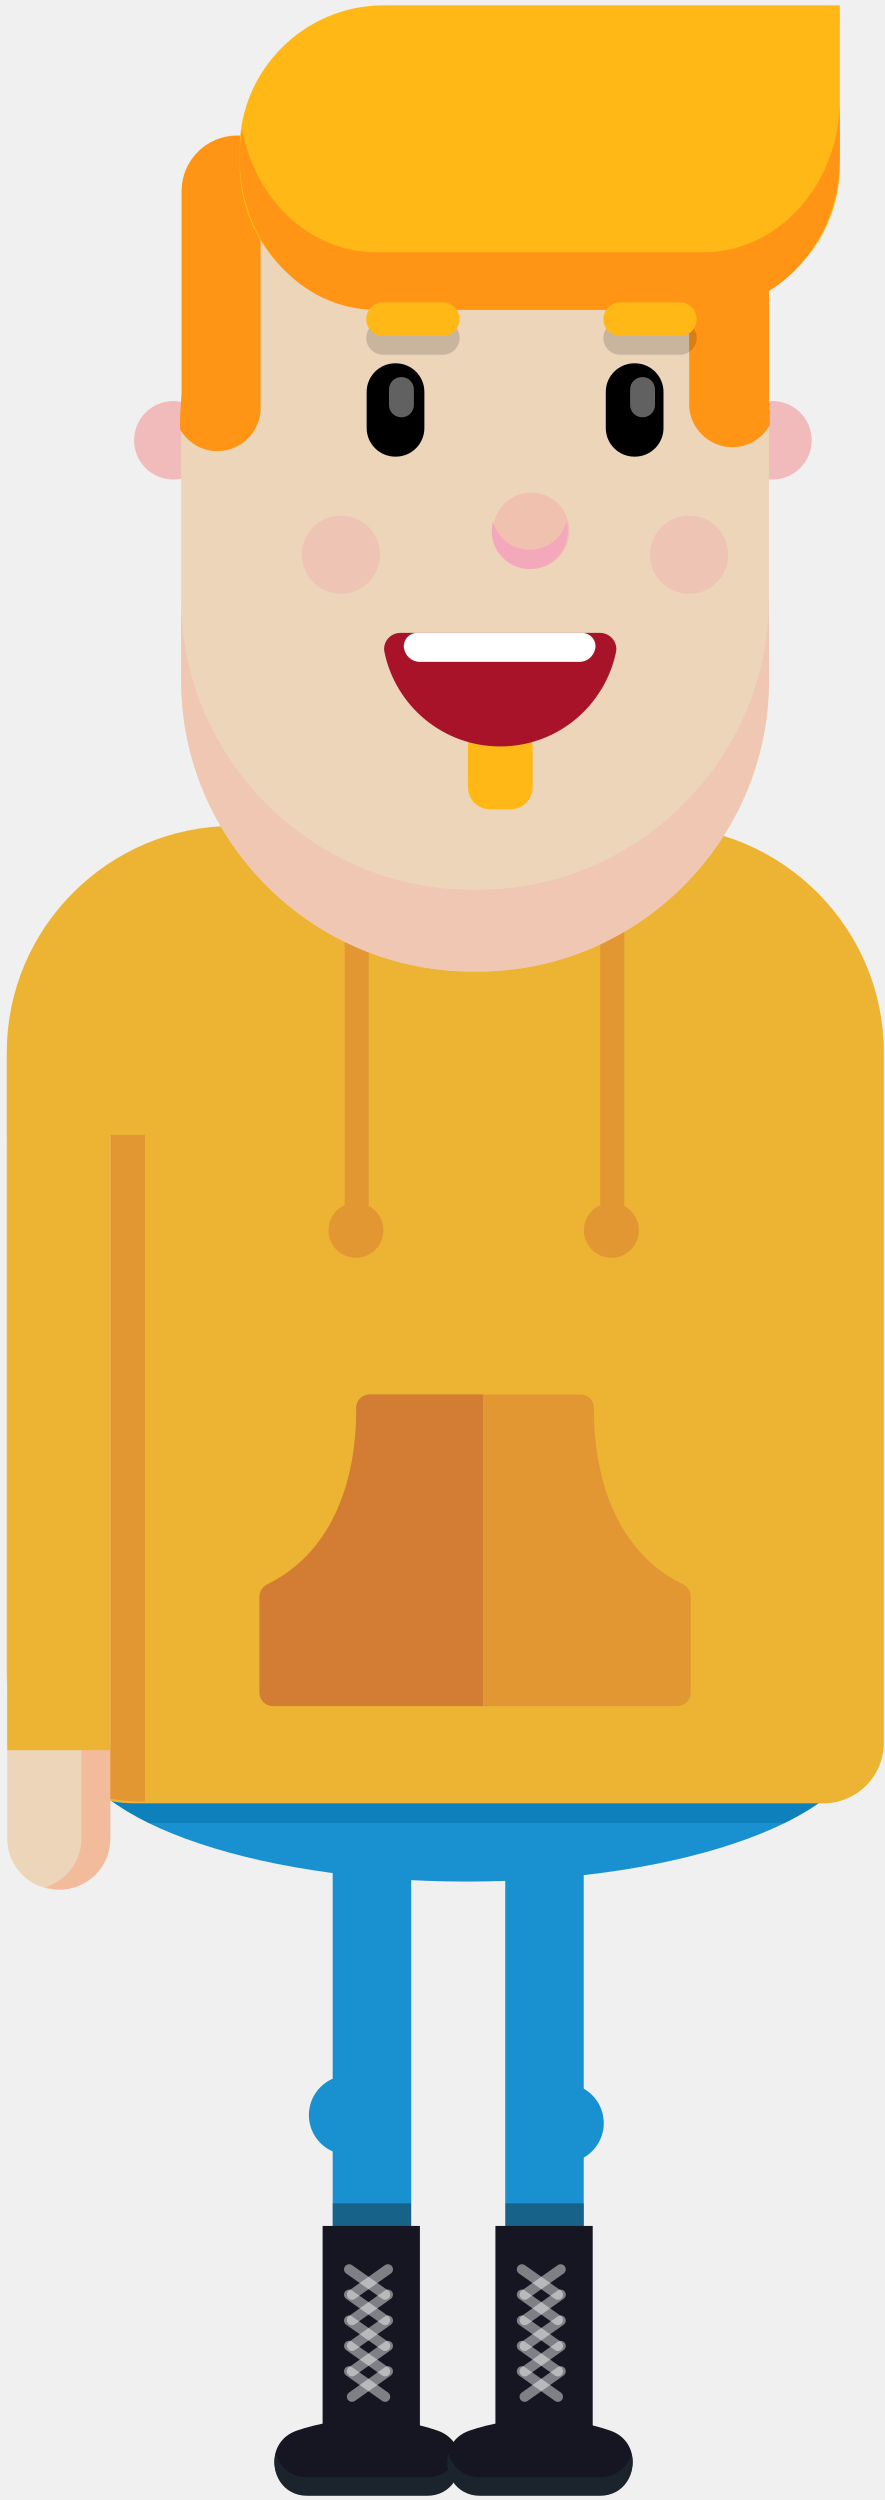
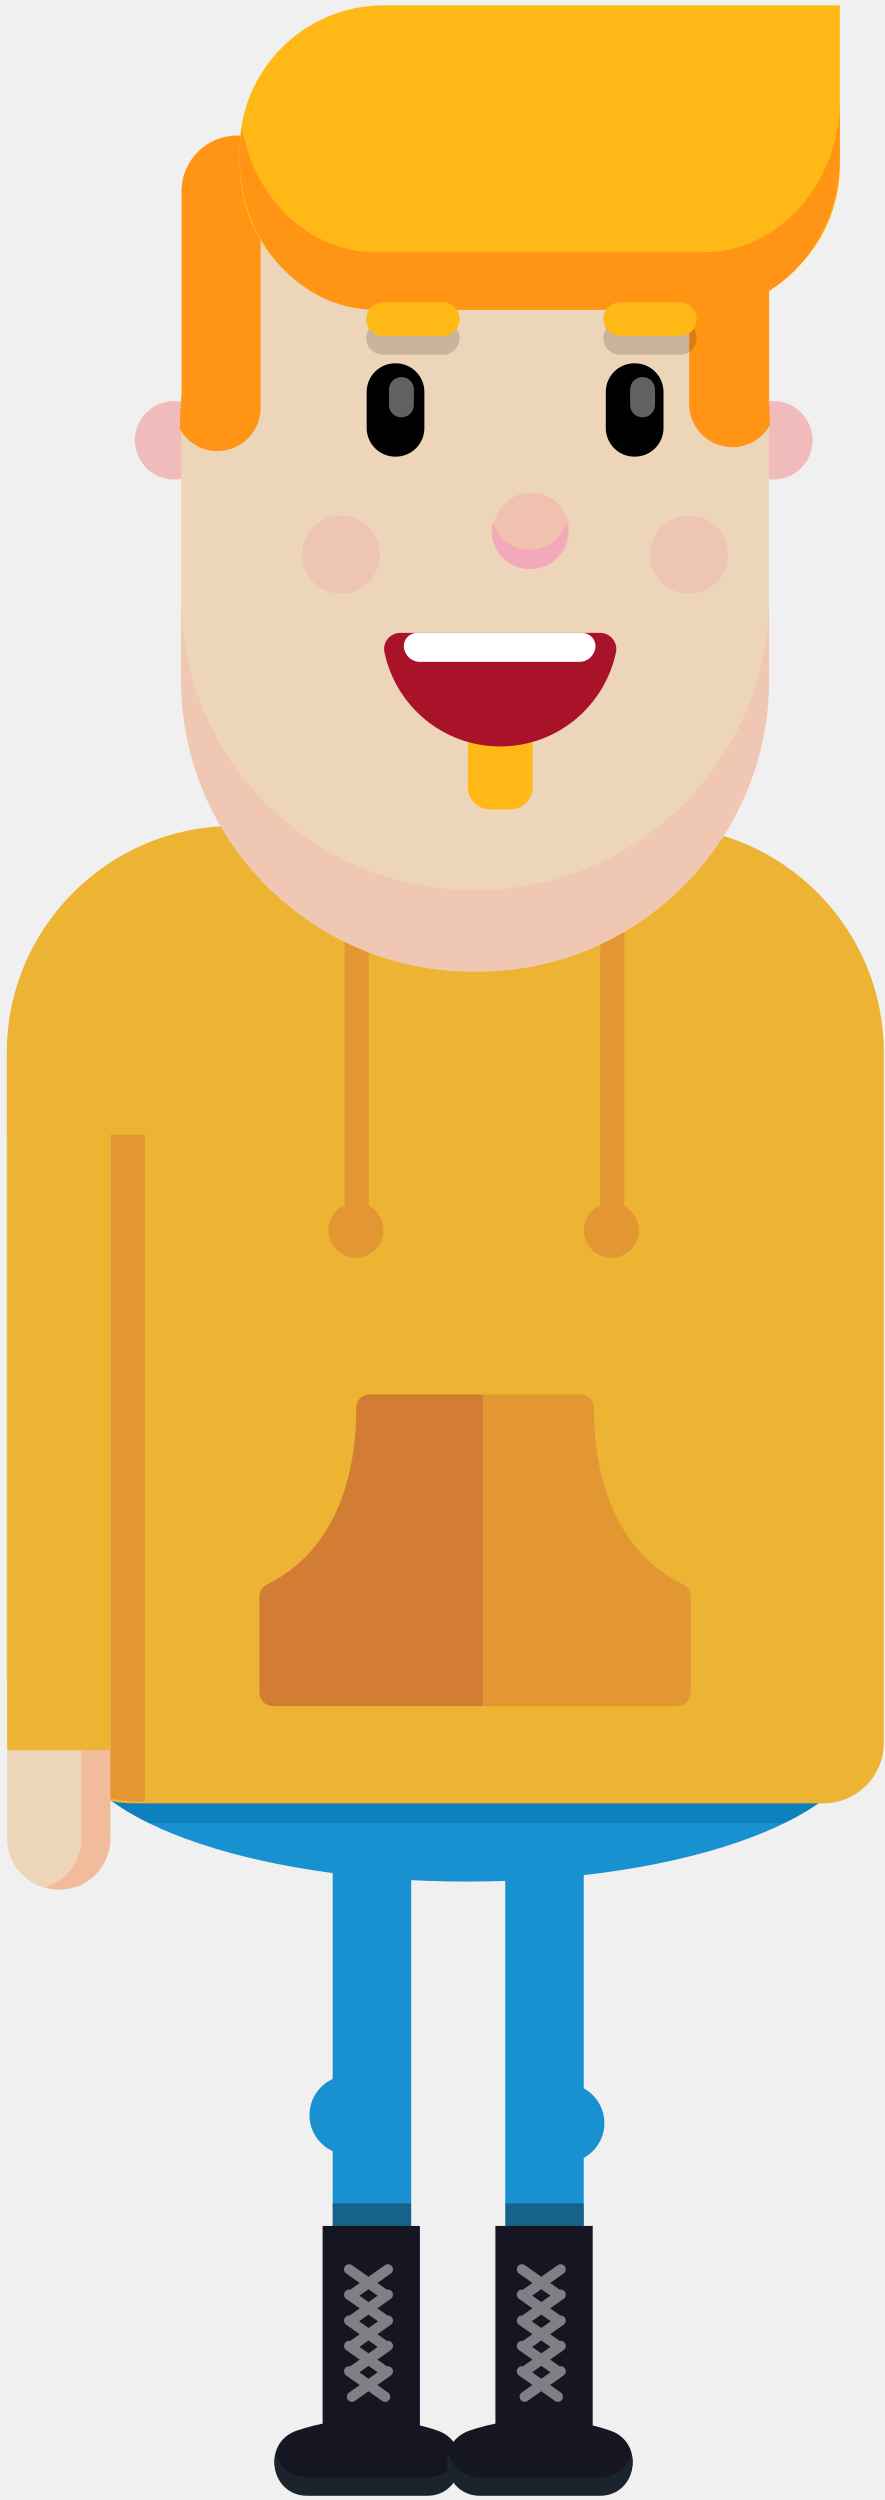
<svg xmlns="http://www.w3.org/2000/svg" width="98" height="277" viewBox="0 0 98 277" fill="none">
-   <path d="M20.127 45.43H45.385V15.014H26.279C22.877 15.014 20.117 17.774 20.117 21.175V45.43H20.127Z" fill="#FF9415" />
-   <path d="M85.206 45.43H59.947V15.014H79.054C82.455 15.014 85.215 17.774 85.215 21.175V45.43H85.206Z" fill="#FF9415" />
-   <path d="M40.105 276.245H42.316C44.101 276.245 45.56 274.786 45.56 273.001V197.169C45.56 195.385 44.101 193.926 42.316 193.926H40.105C38.32 193.926 36.861 195.385 36.861 197.169V273.001C36.861 274.786 38.32 276.245 40.105 276.245Z" fill="#1991D1" />
-   <path d="M59.222 276.245H61.434C63.218 276.245 64.677 274.786 64.677 273.001V197.169C64.677 195.385 63.218 193.926 61.434 193.926H59.222C57.438 193.926 55.978 195.385 55.978 197.169V273.001C55.978 274.786 57.438 276.245 59.222 276.245Z" fill="#1991D1" />
-   <path d="M51.704 208.479C76.011 208.479 95.716 201.231 95.716 192.29C95.716 183.35 76.011 176.102 51.704 176.102C27.396 176.102 7.691 183.35 7.691 192.29C7.691 201.231 27.396 208.479 51.704 208.479Z" fill="#1991D1" />
-   <path d="M62.503 239.639C64.931 239.639 66.899 237.671 66.899 235.243C66.899 232.816 64.931 230.848 62.503 230.848C60.075 230.848 58.107 232.816 58.107 235.243C58.107 237.671 60.075 239.639 62.503 239.639Z" fill="#1991D1" />
-   <path d="M38.618 238.746C41.046 238.746 43.014 236.778 43.014 234.351C43.014 231.923 41.046 229.955 38.618 229.955C36.191 229.955 34.223 231.923 34.223 234.351C34.223 236.778 36.191 238.746 38.618 238.746Z" fill="#1991D1" />
-   <path opacity="0.43" d="M51.704 176.092C76.015 176.092 95.717 183.34 95.717 192.28C95.717 195.923 92.455 199.278 86.944 201.983H16.474C10.963 199.278 7.701 195.923 7.701 192.28C7.692 183.34 27.393 176.092 51.704 176.092Z" fill="#006DA2" />
-   <path d="M14.931 199.811H91.228C94.927 199.811 97.929 196.809 97.929 193.11V116.6C97.929 102.809 86.637 91.518 72.846 91.518H25.832C12.041 91.518 0.75 102.809 0.75 116.6V185.629C0.75 193.426 7.125 199.811 14.931 199.811Z" fill="#EDB433" />
-   <path d="M16.055 199.606H15.637C10.553 199.606 5.991 197.636 2.924 194.541V125.744H16.064V199.606H16.055Z" fill="#E29733" />
-   <path d="M12.031 203.759C12.031 206.845 9.503 209.372 6.418 209.372C3.332 209.372 0.805 206.845 0.805 203.759V125.957H12.031V203.759Z" fill="#ECD5B9" />
-   <path d="M9.011 203.759V125.957H12.227V203.759C12.227 206.845 9.699 209.372 6.614 209.372C6.047 209.372 5.517 209.261 5.006 209.103C7.311 208.406 9.011 206.278 9.011 203.759Z" fill="#F2BC9C" />
-   <path opacity="0.38" d="M36.858 269.662L45.557 269.662L45.557 244.134L36.858 244.134L36.858 269.662Z" fill="#161612" />
-   <path d="M40.682 268.059C43.526 268.059 46.193 268.514 48.489 269.313C52.382 270.67 51.444 276.413 47.318 276.413H34.047C29.921 276.413 28.982 270.67 32.876 269.313C35.171 268.523 37.829 268.059 40.682 268.059Z" fill="#161622" />
-   <path d="M34.046 274.49H47.317C49.203 274.49 50.421 273.282 50.811 271.842C51.406 273.951 50.077 276.535 47.317 276.535H34.046C31.286 276.535 29.957 273.951 30.552 271.842C30.942 273.282 32.16 274.49 34.046 274.49Z" fill="#1B242C" />
-   <path d="M35.745 270.414L46.525 270.414L46.525 246.633L35.745 246.633L35.745 270.414Z" fill="#161622" />
-   <path opacity="0.45" d="M42.977 251.443L39 254.25" stroke="white" stroke-width="1.131" stroke-miterlimit="10" stroke-linecap="round" stroke-linejoin="round" />
-   <path opacity="0.45" d="M38.684 251.443L42.67 254.25" stroke="white" stroke-width="1.131" stroke-miterlimit="10" stroke-linecap="round" stroke-linejoin="round" />
-   <path opacity="0.45" d="M42.977 254.248L39 257.064" stroke="white" stroke-width="1.131" stroke-miterlimit="10" stroke-linecap="round" stroke-linejoin="round" />
-   <path opacity="0.45" d="M38.684 254.248L42.67 257.064" stroke="white" stroke-width="1.131" stroke-miterlimit="10" stroke-linecap="round" stroke-linejoin="round" />
-   <path opacity="0.45" d="M42.979 257.119L39.002 259.926" stroke="white" stroke-width="1.131" stroke-miterlimit="10" stroke-linecap="round" stroke-linejoin="round" />
-   <path opacity="0.45" d="M38.684 257.119L42.67 259.926" stroke="white" stroke-width="1.131" stroke-miterlimit="10" stroke-linecap="round" stroke-linejoin="round" />
-   <path opacity="0.45" d="M42.977 259.928L39 262.744" stroke="white" stroke-width="1.131" stroke-miterlimit="10" stroke-linecap="round" stroke-linejoin="round" />
-   <path opacity="0.45" d="M38.685 259.928L42.672 262.744" stroke="white" stroke-width="1.131" stroke-miterlimit="10" stroke-linecap="round" stroke-linejoin="round" />
-   <path opacity="0.45" d="M42.977 262.742L39 265.558" stroke="white" stroke-width="1.131" stroke-miterlimit="10" stroke-linecap="round" stroke-linejoin="round" />
-   <path opacity="0.45" d="M38.684 262.742L42.67 265.558" stroke="white" stroke-width="1.131" stroke-miterlimit="10" stroke-linecap="round" stroke-linejoin="round" />
-   <path opacity="0.38" d="M56.005 269.662L64.703 269.662L64.703 244.134L56.005 244.134L56.005 269.662Z" fill="#161612" />
-   <path d="M59.817 268.059C62.661 268.059 65.328 268.514 67.623 269.313C71.517 270.67 70.579 276.413 66.452 276.413H53.182C49.056 276.413 48.117 270.67 52.011 269.313C54.306 268.523 56.973 268.059 59.817 268.059Z" fill="#161622" />
-   <path d="M53.191 274.49H66.461C68.348 274.49 69.565 273.282 69.956 271.842C70.55 273.951 69.221 276.535 66.461 276.535H53.191C50.431 276.535 49.102 273.951 49.696 271.842C50.087 273.282 51.295 274.49 53.191 274.49Z" fill="#1B242C" />
-   <path d="M54.892 270.414L65.672 270.414L65.672 246.633L54.892 246.633L54.892 270.414Z" fill="#161622" />
-   <path opacity="0.45" d="M62.121 251.443L58.135 254.25" stroke="white" stroke-width="1.131" stroke-miterlimit="10" stroke-linecap="round" stroke-linejoin="round" />
-   <path opacity="0.45" d="M57.828 251.443L61.815 254.25" stroke="white" stroke-width="1.131" stroke-miterlimit="10" stroke-linecap="round" stroke-linejoin="round" />
-   <path opacity="0.45" d="M62.121 254.248L58.135 257.064" stroke="white" stroke-width="1.131" stroke-miterlimit="10" stroke-linecap="round" stroke-linejoin="round" />
-   <path opacity="0.45" d="M57.828 254.248L61.815 257.064" stroke="white" stroke-width="1.131" stroke-miterlimit="10" stroke-linecap="round" stroke-linejoin="round" />
-   <path opacity="0.45" d="M62.121 257.119L58.135 259.926" stroke="white" stroke-width="1.131" stroke-miterlimit="10" stroke-linecap="round" stroke-linejoin="round" />
-   <path opacity="0.45" d="M57.828 257.119L61.815 259.926" stroke="white" stroke-width="1.131" stroke-miterlimit="10" stroke-linecap="round" stroke-linejoin="round" />
-   <path opacity="0.45" d="M62.121 259.928L58.135 262.744" stroke="white" stroke-width="1.131" stroke-miterlimit="10" stroke-linecap="round" stroke-linejoin="round" />
-   <path opacity="0.45" d="M57.828 259.928L61.815 262.744" stroke="white" stroke-width="1.131" stroke-miterlimit="10" stroke-linecap="round" stroke-linejoin="round" />
-   <path opacity="0.45" d="M62.121 262.742L58.135 265.558" stroke="white" stroke-width="1.131" stroke-miterlimit="10" stroke-linecap="round" stroke-linejoin="round" />
-   <path opacity="0.45" d="M57.828 262.742L61.815 265.558" stroke="white" stroke-width="1.131" stroke-miterlimit="10" stroke-linecap="round" stroke-linejoin="round" />
-   <path d="M67.838 96.906V135.687" stroke="#E29733" stroke-width="2.677" stroke-miterlimit="10" />
-   <path d="M67.745 139.366C69.429 139.366 70.794 138.001 70.794 136.318C70.794 134.634 69.429 133.27 67.745 133.27C66.062 133.27 64.697 134.634 64.697 136.318C64.697 138.001 66.062 139.366 67.745 139.366Z" fill="#E29733" />
-   <path d="M39.522 96.906V135.687" stroke="#E29733" stroke-width="2.677" stroke-miterlimit="10" />
-   <path d="M39.437 139.366C41.12 139.366 42.485 138.001 42.485 136.318C42.485 134.634 41.12 133.27 39.437 133.27C37.753 133.27 36.389 134.634 36.389 136.318C36.389 138.001 37.753 139.366 39.437 139.366Z" fill="#E29733" />
-   <path d="M85.588 53.136C87.99 53.136 89.937 51.189 89.937 48.787C89.937 46.385 87.99 44.438 85.588 44.438C83.186 44.438 81.238 46.385 81.238 48.787C81.238 51.189 83.186 53.136 85.588 53.136Z" fill="#F1BBBB" />
-   <path d="M19.205 53.136C21.607 53.136 23.554 51.189 23.554 48.787C23.554 46.385 21.607 44.438 19.205 44.438C16.803 44.438 14.855 46.385 14.855 48.787C14.855 51.189 16.803 53.136 19.205 53.136Z" fill="#F1BBBB" />
-   <path d="M52.336 107.648H52.94C70.69 107.648 85.206 93.123 85.206 75.382V47.279C85.206 29.53 70.681 15.014 52.94 15.014H52.336C34.586 15.014 20.07 29.539 20.07 47.279V75.373C20.07 93.123 34.596 107.648 52.336 107.648Z" fill="#ECD5B9" />
-   <path d="M43.796 50.597H43.852C45.599 50.597 47.021 49.175 47.021 47.428V43.423C47.021 41.676 45.599 40.254 43.852 40.254H43.796C42.049 40.254 40.627 41.676 40.627 43.423V47.428C40.627 49.175 42.058 50.597 43.796 50.597Z" fill="black" />
-   <path opacity="0.38" d="M44.466 46.24H44.494C45.246 46.24 45.86 45.627 45.86 44.874V43.145C45.86 42.393 45.246 41.779 44.494 41.779H44.466C43.713 41.779 43.1 42.393 43.1 43.145V44.874C43.09 45.627 43.704 46.24 44.466 46.24Z" fill="white" />
-   <path d="M58.861 63.043C61.197 63.043 63.09 61.15 63.09 58.814C63.09 56.479 61.197 54.586 58.861 54.586C56.526 54.586 54.633 56.479 54.633 58.814C54.633 61.15 56.526 63.043 58.861 63.043Z" fill="#F0C1AF" />
-   <path d="M55.951 59.892C57.726 61.416 60.393 61.212 61.908 59.437C62.345 58.925 62.623 58.34 62.781 57.727C63.125 59.028 62.856 60.477 61.908 61.574C60.384 63.349 57.717 63.553 55.951 62.029C54.687 60.951 54.241 59.288 54.622 57.782C54.836 58.572 55.273 59.316 55.951 59.892Z" fill="#F4A8BB" />
-   <path d="M28.881 45.189C28.881 47.828 26.725 49.984 24.086 49.984C22.311 49.984 20.768 48.999 19.941 47.55V47.28C19.941 38.693 23.361 30.887 28.872 25.088V45.189H28.881Z" fill="#FF9415" />
-   <path d="M76.35 44.754C76.35 47.393 78.506 49.549 81.145 49.549C82.92 49.549 84.463 48.564 85.29 47.114V46.844C85.29 38.258 81.87 30.451 76.359 24.652V44.754H76.35Z" fill="#FF9415" />
-   <path d="M42.496 34.317H77.104C85.876 34.317 93.051 27.142 93.051 18.37V0.592H42.496C33.723 0.592 26.549 7.766 26.549 16.539V18.37C26.549 27.142 33.723 34.317 42.496 34.317Z" fill="#FFB815" />
-   <path d="M41.632 27.949H77.968C86.267 27.949 93.051 20.357 93.051 11.082V17.457C93.051 26.732 86.267 34.324 77.968 34.324H41.632C33.333 34.324 26.549 26.732 26.549 17.457C26.549 16.37 26.651 15.301 26.828 14.27C28.166 22.029 34.309 27.949 41.632 27.949Z" fill="#FF9415" />
-   <path d="M70.29 50.597H70.346C72.093 50.597 73.515 49.175 73.515 47.428V43.423C73.515 41.676 72.093 40.254 70.346 40.254H70.29C68.543 40.254 67.121 41.676 67.121 43.423V47.428C67.121 49.175 68.543 50.597 70.29 50.597Z" fill="black" />
-   <path opacity="0.38" d="M71.183 46.24H71.21C71.963 46.24 72.576 45.627 72.576 44.874V43.145C72.576 42.393 71.963 41.779 71.21 41.779H71.183C70.43 41.779 69.816 42.393 69.816 43.145V44.874C69.816 45.627 70.43 46.24 71.183 46.24Z" fill="white" />
-   <path opacity="0.5" d="M37.774 65.792C40.166 65.792 42.105 63.853 42.105 61.462C42.105 59.07 40.166 57.131 37.774 57.131C35.382 57.131 33.443 59.07 33.443 61.462C33.443 63.853 35.382 65.792 37.774 65.792Z" fill="#F0B4AF" />
-   <path opacity="0.5" d="M76.35 65.792C78.742 65.792 80.681 63.853 80.681 61.462C80.681 59.07 78.742 57.131 76.35 57.131C73.958 57.131 72.019 59.07 72.019 61.462C72.019 63.853 73.958 65.792 76.35 65.792Z" fill="#F0B4AF" />
-   <path opacity="0.67" d="M52.336 98.59H52.94C70.69 98.59 85.206 84.065 85.206 66.324V75.376C85.206 93.126 70.681 107.642 52.94 107.642H52.336C34.586 107.642 20.07 93.116 20.07 75.376V66.324C20.07 84.074 34.596 98.59 52.336 98.59Z" fill="#F0C1AF" />
-   <path d="M54.288 89.677H56.574C57.922 89.677 59.018 88.571 59.018 87.233V82.847C59.018 81.499 57.912 80.402 56.574 80.402H54.288C52.94 80.402 51.844 81.508 51.844 82.847V87.233C51.844 88.571 52.94 89.677 54.288 89.677Z" fill="#FFB815" />
-   <path d="M66.489 70.123C67.604 70.123 68.478 71.155 68.255 72.251C67.009 78.217 61.759 82.706 55.421 82.706C49.083 82.706 43.832 78.217 42.596 72.251C42.364 71.155 43.237 70.123 44.362 70.123H66.489Z" fill="#A8132A" />
-   <path d="M46.231 70.123H64.492C65.421 70.123 66.137 70.978 65.951 71.879C65.951 71.889 65.951 71.898 65.942 71.907C65.765 72.734 65.04 73.338 64.194 73.338H46.528C45.682 73.338 44.958 72.734 44.781 71.907C44.781 71.898 44.781 71.889 44.772 71.879C44.586 70.969 45.301 70.123 46.231 70.123Z" fill="white" />
-   <path opacity="0.15" d="M50.923 37.449C50.923 36.426 50.087 35.59 49.065 35.59H42.439C41.416 35.59 40.58 36.426 40.58 37.449C40.58 38.471 41.416 39.307 42.439 39.307H49.065C50.087 39.307 50.923 38.471 50.923 37.449Z" fill="black" />
-   <path d="M50.923 35.359C50.923 34.336 50.087 33.5 49.065 33.5H42.439C41.416 33.5 40.58 34.336 40.58 35.359C40.58 36.381 41.416 37.217 42.439 37.217H49.065C50.087 37.227 50.923 36.39 50.923 35.359Z" fill="#FFB815" />
-   <path opacity="0.15" d="M77.195 37.449C77.195 36.426 76.359 35.59 75.336 35.59H68.71C67.688 35.59 66.852 36.426 66.852 37.449C66.852 38.471 67.688 39.307 68.71 39.307H75.336C76.359 39.307 77.195 38.471 77.195 37.449Z" fill="black" />
-   <path d="M77.195 35.359C77.195 34.336 76.359 33.5 75.336 33.5H68.71C67.688 33.5 66.852 34.336 66.852 35.359C66.852 36.381 67.688 37.217 68.71 37.217H75.336C76.359 37.227 77.195 36.39 77.195 35.359Z" fill="#FFB815" />
-   <path d="M39.465 156.009C39.456 155.173 40.125 154.504 40.961 154.504H51.909H53.377H64.324C65.161 154.504 65.83 155.173 65.82 156.009C65.755 160.033 66.471 171.036 75.671 175.544C76.192 175.795 76.535 176.306 76.535 176.882V187.541C76.535 188.368 75.866 189.037 75.039 189.037H55.003H50.292H30.246C29.419 189.037 28.75 188.368 28.75 187.541V176.882C28.75 176.306 29.103 175.795 29.614 175.544C38.824 171.046 39.53 160.033 39.465 156.009Z" fill="#E29733" />
-   <path opacity="0.61" d="M29.614 175.544C38.815 171.036 39.53 160.033 39.465 156.009C39.456 155.173 40.125 154.504 40.961 154.504H51.909H53.377H53.507V189.037H50.292H30.246C29.419 189.037 28.75 188.368 28.75 187.541V176.882C28.75 176.306 29.103 175.795 29.614 175.544Z" fill="#C76C33" />
-   <path d="M0.802 193.92L12.232 193.92L12.232 125.169L0.802 125.169L0.802 193.92Z" fill="#EDB433" />
+   <path d="M20.127 45.43h25.258V15.014H26.28a6.163 6.163 0 00-6.162 6.161V45.43h.01zm65.079 0H59.947V15.014h19.107a6.163 6.163 0 016.161 6.161V45.43h-.009z" fill="#FF9415" />
+   <path d="M40.105 276.245h2.211a3.252 3.252 0 003.244-3.244v-75.832a3.252 3.252 0 00-3.244-3.243h-2.211a3.252 3.252 0 00-3.244 3.243v75.832a3.252 3.252 0 003.244 3.244zm19.117 0h2.212a3.252 3.252 0 003.243-3.244v-75.832a3.252 3.252 0 00-3.243-3.243h-2.212a3.252 3.252 0 00-3.244 3.243v75.832a3.252 3.252 0 003.244 3.244z" fill="#1991D1" />
+   <path d="M51.704 208.479c24.307 0 44.012-7.248 44.012-16.189 0-8.94-19.705-16.188-44.012-16.188-24.308 0-44.013 7.248-44.013 16.188 0 8.941 19.705 16.189 44.013 16.189zm10.799 31.16a4.396 4.396 0 100-8.791 4.396 4.396 0 000 8.791zm-23.885-.893a4.396 4.396 0 100-8.791 4.396 4.396 0 000 8.791z" fill="#1991D1" />
+   <path opacity=".43" d="M51.704 176.092c24.311 0 44.013 7.248 44.013 16.188 0 3.643-3.262 6.998-8.773 9.703h-70.47c-5.51-2.705-8.773-6.06-8.773-9.703-.01-8.94 19.692-16.188 44.003-16.188z" fill="#006DA2" />
+   <path d="M14.931 199.811h76.297c3.699 0 6.7-3.002 6.7-6.701V116.6c0-13.791-11.29-25.082-25.082-25.082H25.832C12.042 91.518.75 102.809.75 116.6v69.029c0 7.797 6.375 14.182 14.181 14.182z" fill="#EDB433" />
+   <path d="M16.055 199.606h-.418c-5.084 0-9.646-1.97-12.713-5.065v-68.797h13.14v73.862h-.009z" fill="#E29733" />
+   <path d="M12.03 203.759c0 3.086-2.527 5.613-5.612 5.613-3.086 0-5.613-2.527-5.613-5.613v-77.802H12.03v77.802z" fill="#ECD5B9" />
+   <path d="M9.011 203.759v-77.802h3.216v77.802c0 3.086-2.528 5.613-5.613 5.613-.567 0-1.097-.111-1.608-.269 2.305-.697 4.005-2.825 4.005-5.344z" fill="#F2BC9C" />
+   <path opacity=".38" d="M36.858 269.662h8.699v-25.528h-8.699v25.528z" fill="#161612" />
+   <path d="M40.682 268.059c2.844 0 5.511.455 7.806 1.254 3.894 1.357 2.956 7.1-1.17 7.1H34.047c-4.126 0-5.065-5.743-1.171-7.1 2.295-.79 4.953-1.254 7.806-1.254z" fill="#161622" />
+   <path d="M34.046 274.49h13.27c1.887 0 3.105-1.208 3.495-2.648.595 2.109-.734 4.693-3.494 4.693h-13.27c-2.76 0-4.09-2.584-3.495-4.693.39 1.44 1.608 2.648 3.494 2.648z" fill="#1B242C" />
+   <path d="M35.745 270.414h10.78v-23.781h-10.78v23.781z" fill="#161622" />
+   <path opacity=".45" d="M42.977 251.443L39 254.25m-.316-2.807l3.986 2.807m.307-.002L39 257.064m-.316-2.816l3.986 2.816m.31.055l-3.978 2.807m-.318-2.807l3.986 2.807m.307.002L39 262.744m-.315-2.816l3.987 2.816m.305-.002L39 265.558m-.316-2.816l3.986 2.816" stroke="#fff" stroke-width="1.131" stroke-miterlimit="10" stroke-linecap="round" stroke-linejoin="round" />
+   <path opacity=".38" d="M56.005 269.662h8.698v-25.528h-8.698v25.528z" fill="#161612" />
+   <path d="M59.817 268.059c2.844 0 5.51.455 7.806 1.254 3.894 1.357 2.956 7.1-1.17 7.1H53.181c-4.127 0-5.065-5.743-1.171-7.1 2.295-.79 4.962-1.254 7.806-1.254z" fill="#161622" />
+   <path d="M53.19 274.49h13.271c1.887 0 3.104-1.208 3.495-2.648.594 2.109-.735 4.693-3.495 4.693h-13.27c-2.76 0-4.09-2.584-3.495-4.693.39 1.44 1.599 2.648 3.495 2.648z" fill="#1B242C" />
+   <path d="M54.892 270.414h10.78v-23.781h-10.78v23.781z" fill="#161622" />
+   <path opacity=".45" d="M62.121 251.443l-3.986 2.807m-.307-2.807l3.987 2.807m.306-.002l-3.986 2.816m-.307-2.816l3.987 2.816m.306.055l-3.986 2.807m-.307-2.807l3.987 2.807m.306.002l-3.986 2.816m-.307-2.816l3.987 2.816m.306-.002l-3.986 2.816m-.307-2.816l3.987 2.816" stroke="#fff" stroke-width="1.131" stroke-miterlimit="10" stroke-linecap="round" stroke-linejoin="round" />
+   <path d="M67.838 96.906v38.781" stroke="#E29733" stroke-width="2.677" stroke-miterlimit="10" />
+   <path d="M67.745 139.366a3.048 3.048 0 100-6.097 3.048 3.048 0 000 6.097z" fill="#E29733" />
+   <path d="M39.522 96.906v38.781" stroke="#E29733" stroke-width="2.677" stroke-miterlimit="10" />
+   <path d="M39.437 139.366a3.048 3.048 0 100-6.097 3.048 3.048 0 000 6.097z" fill="#E29733" />
+   <path d="M85.588 53.136a4.35 4.35 0 100-8.698 4.35 4.35 0 000 8.698zm-66.383 0a4.35 4.35 0 100-8.698 4.35 4.35 0 000 8.698z" fill="#F1BBBB" />
+   <path d="M52.336 107.648h.604c17.75 0 32.266-14.525 32.266-32.266V47.28c0-17.75-14.525-32.265-32.266-32.265h-.604c-17.75 0-32.266 14.525-32.266 32.266v28.093c0 17.75 14.526 32.275 32.266 32.275z" fill="#ECD5B9" />
+   <path d="M43.796 50.597h.056a3.173 3.173 0 003.169-3.169v-4.005a3.173 3.173 0 00-3.17-3.17h-.055a3.173 3.173 0 00-3.169 3.17v4.005a3.179 3.179 0 003.169 3.17z" fill="#000" />
+   <path opacity=".38" d="M44.466 46.24h.028c.752 0 1.366-.613 1.366-1.366v-1.729a1.37 1.37 0 00-1.366-1.366h-.028c-.753 0-1.366.614-1.366 1.366v1.729a1.356 1.356 0 001.366 1.366z" fill="#fff" />
+   <path d="M58.861 63.043a4.228 4.228 0 100-8.457 4.228 4.228 0 000 8.457z" fill="#F0C1AF" />
+   <path d="M55.95 59.892a4.216 4.216 0 005.958-.456 4.224 4.224 0 00.873-1.71 4.22 4.22 0 01-.873 3.848 4.217 4.217 0 01-5.957.455c-1.264-1.078-1.71-2.741-1.329-4.247a4.18 4.18 0 001.329 2.11z" fill="#F4A8BB" />
+   <path d="M28.881 45.189a4.807 4.807 0 01-4.795 4.795c-1.775 0-3.317-.985-4.145-2.434v-.27c0-8.587 3.42-16.393 8.931-22.192v20.101h.01zm47.469-.435a4.807 4.807 0 004.795 4.795c1.775 0 3.318-.985 4.145-2.435v-.27c0-8.587-3.42-16.393-8.931-22.192v20.102h-.01z" fill="#FF9415" />
+   <path d="M42.496 34.317h34.608c8.772 0 15.947-7.175 15.947-15.947V.592H42.496c-8.773 0-15.947 7.174-15.947 15.947v1.83c0 8.773 7.174 15.948 15.947 15.948z" fill="#FFB815" />
+   <path d="M41.632 27.95h36.336c8.299 0 15.083-7.593 15.083-16.868v6.375c0 9.275-6.784 16.867-15.083 16.867H41.632c-8.3 0-15.083-7.592-15.083-16.867 0-1.087.102-2.156.279-3.187 1.338 7.76 7.48 13.68 14.804 13.68z" fill="#FF9415" />
+   <path d="M70.29 50.597h.056a3.173 3.173 0 003.169-3.169v-4.005a3.173 3.173 0 00-3.17-3.17h-.055a3.173 3.173 0 00-3.169 3.17v4.005a3.173 3.173 0 003.17 3.17z" fill="#000" />
+   <path opacity=".38" d="M71.183 46.24h.027c.753 0 1.367-.613 1.367-1.366v-1.729a1.37 1.37 0 00-1.367-1.366h-.027a1.37 1.37 0 00-1.367 1.366v1.729c0 .753.614 1.366 1.367 1.366z" fill="#fff" />
+   <path opacity=".5" d="M37.774 65.792a4.33 4.33 0 100-8.661 4.33 4.33 0 000 8.661zm38.576 0a4.33 4.33 0 100-8.661 4.33 4.33 0 000 8.661z" fill="#F0B4AF" />
+   <path opacity=".67" d="M52.336 98.59h.604c17.75 0 32.266-14.525 32.266-32.266v9.052c0 17.75-14.525 32.266-32.266 32.266h-.604c-17.75 0-32.266-14.526-32.266-32.266v-9.052c0 17.75 14.526 32.266 32.266 32.266z" fill="#F0C1AF" />
+   <path d="M54.288 89.677h2.286a2.453 2.453 0 002.444-2.444v-4.386a2.453 2.453 0 00-2.444-2.445h-2.286a2.453 2.453 0 00-2.444 2.445v4.386a2.453 2.453 0 002.444 2.444z" fill="#FFB815" />
+   <path d="M66.489 70.123c1.115 0 1.989 1.032 1.766 2.128-1.246 5.966-6.496 10.455-12.834 10.455-6.338 0-11.589-4.489-12.825-10.455-.232-1.096.642-2.128 1.766-2.128h22.127z" fill="#A8132A" />
+   <path d="M46.23 70.123h18.262c.93 0 1.645.855 1.459 1.756 0 .01 0 .019-.01.028a1.798 1.798 0 01-1.747 1.431H46.528c-.846 0-1.57-.604-1.747-1.43 0-.01 0-.02-.01-.029-.185-.91.53-1.756 1.46-1.756z" fill="#fff" />
+   <path opacity=".15" d="M50.923 37.449a1.864 1.864 0 00-1.858-1.86h-6.626a1.864 1.864 0 00-1.859 1.86c0 1.022.837 1.858 1.859 1.858h6.626a1.864 1.864 0 001.858-1.858z" fill="#000" />
+   <path d="M50.923 35.359a1.864 1.864 0 00-1.858-1.859h-6.626a1.864 1.864 0 00-1.859 1.859c0 1.022.837 1.858 1.859 1.858h6.626a1.852 1.852 0 001.858-1.858z" fill="#FFB815" />
+   <path opacity=".15" d="M77.195 37.449a1.864 1.864 0 00-1.859-1.86H68.71a1.864 1.864 0 00-1.858 1.86c0 1.022.836 1.858 1.858 1.858h6.626a1.864 1.864 0 001.859-1.858z" fill="#000" />
+   <path d="M77.195 35.359a1.864 1.864 0 00-1.859-1.859H68.71a1.864 1.864 0 00-1.858 1.859c0 1.022.836 1.858 1.858 1.858h6.626a1.852 1.852 0 001.859-1.858z" fill="#FFB815" />
+   <path d="M39.465 156.009a1.485 1.485 0 011.496-1.505h23.363c.837 0 1.506.669 1.496 1.505-.065 4.024.651 15.027 9.851 19.535.52.251.864.762.864 1.338v10.659c0 .827-.669 1.496-1.496 1.496H30.246a1.495 1.495 0 01-1.496-1.496v-10.659c0-.576.353-1.087.864-1.338 9.21-4.498 9.916-15.511 9.851-19.535z" fill="#E29733" />
+   <path opacity=".61" d="M29.614 175.544c9.2-4.508 9.916-15.511 9.851-19.535a1.485 1.485 0 011.496-1.505h12.546v34.533H30.246a1.495 1.495 0 01-1.496-1.496v-10.659c0-.576.353-1.087.864-1.338z" fill="#C76C33" />
+   <path d="M.802 193.92h11.43v-68.751H.802v68.751z" fill="#EDB433" />
</svg>
